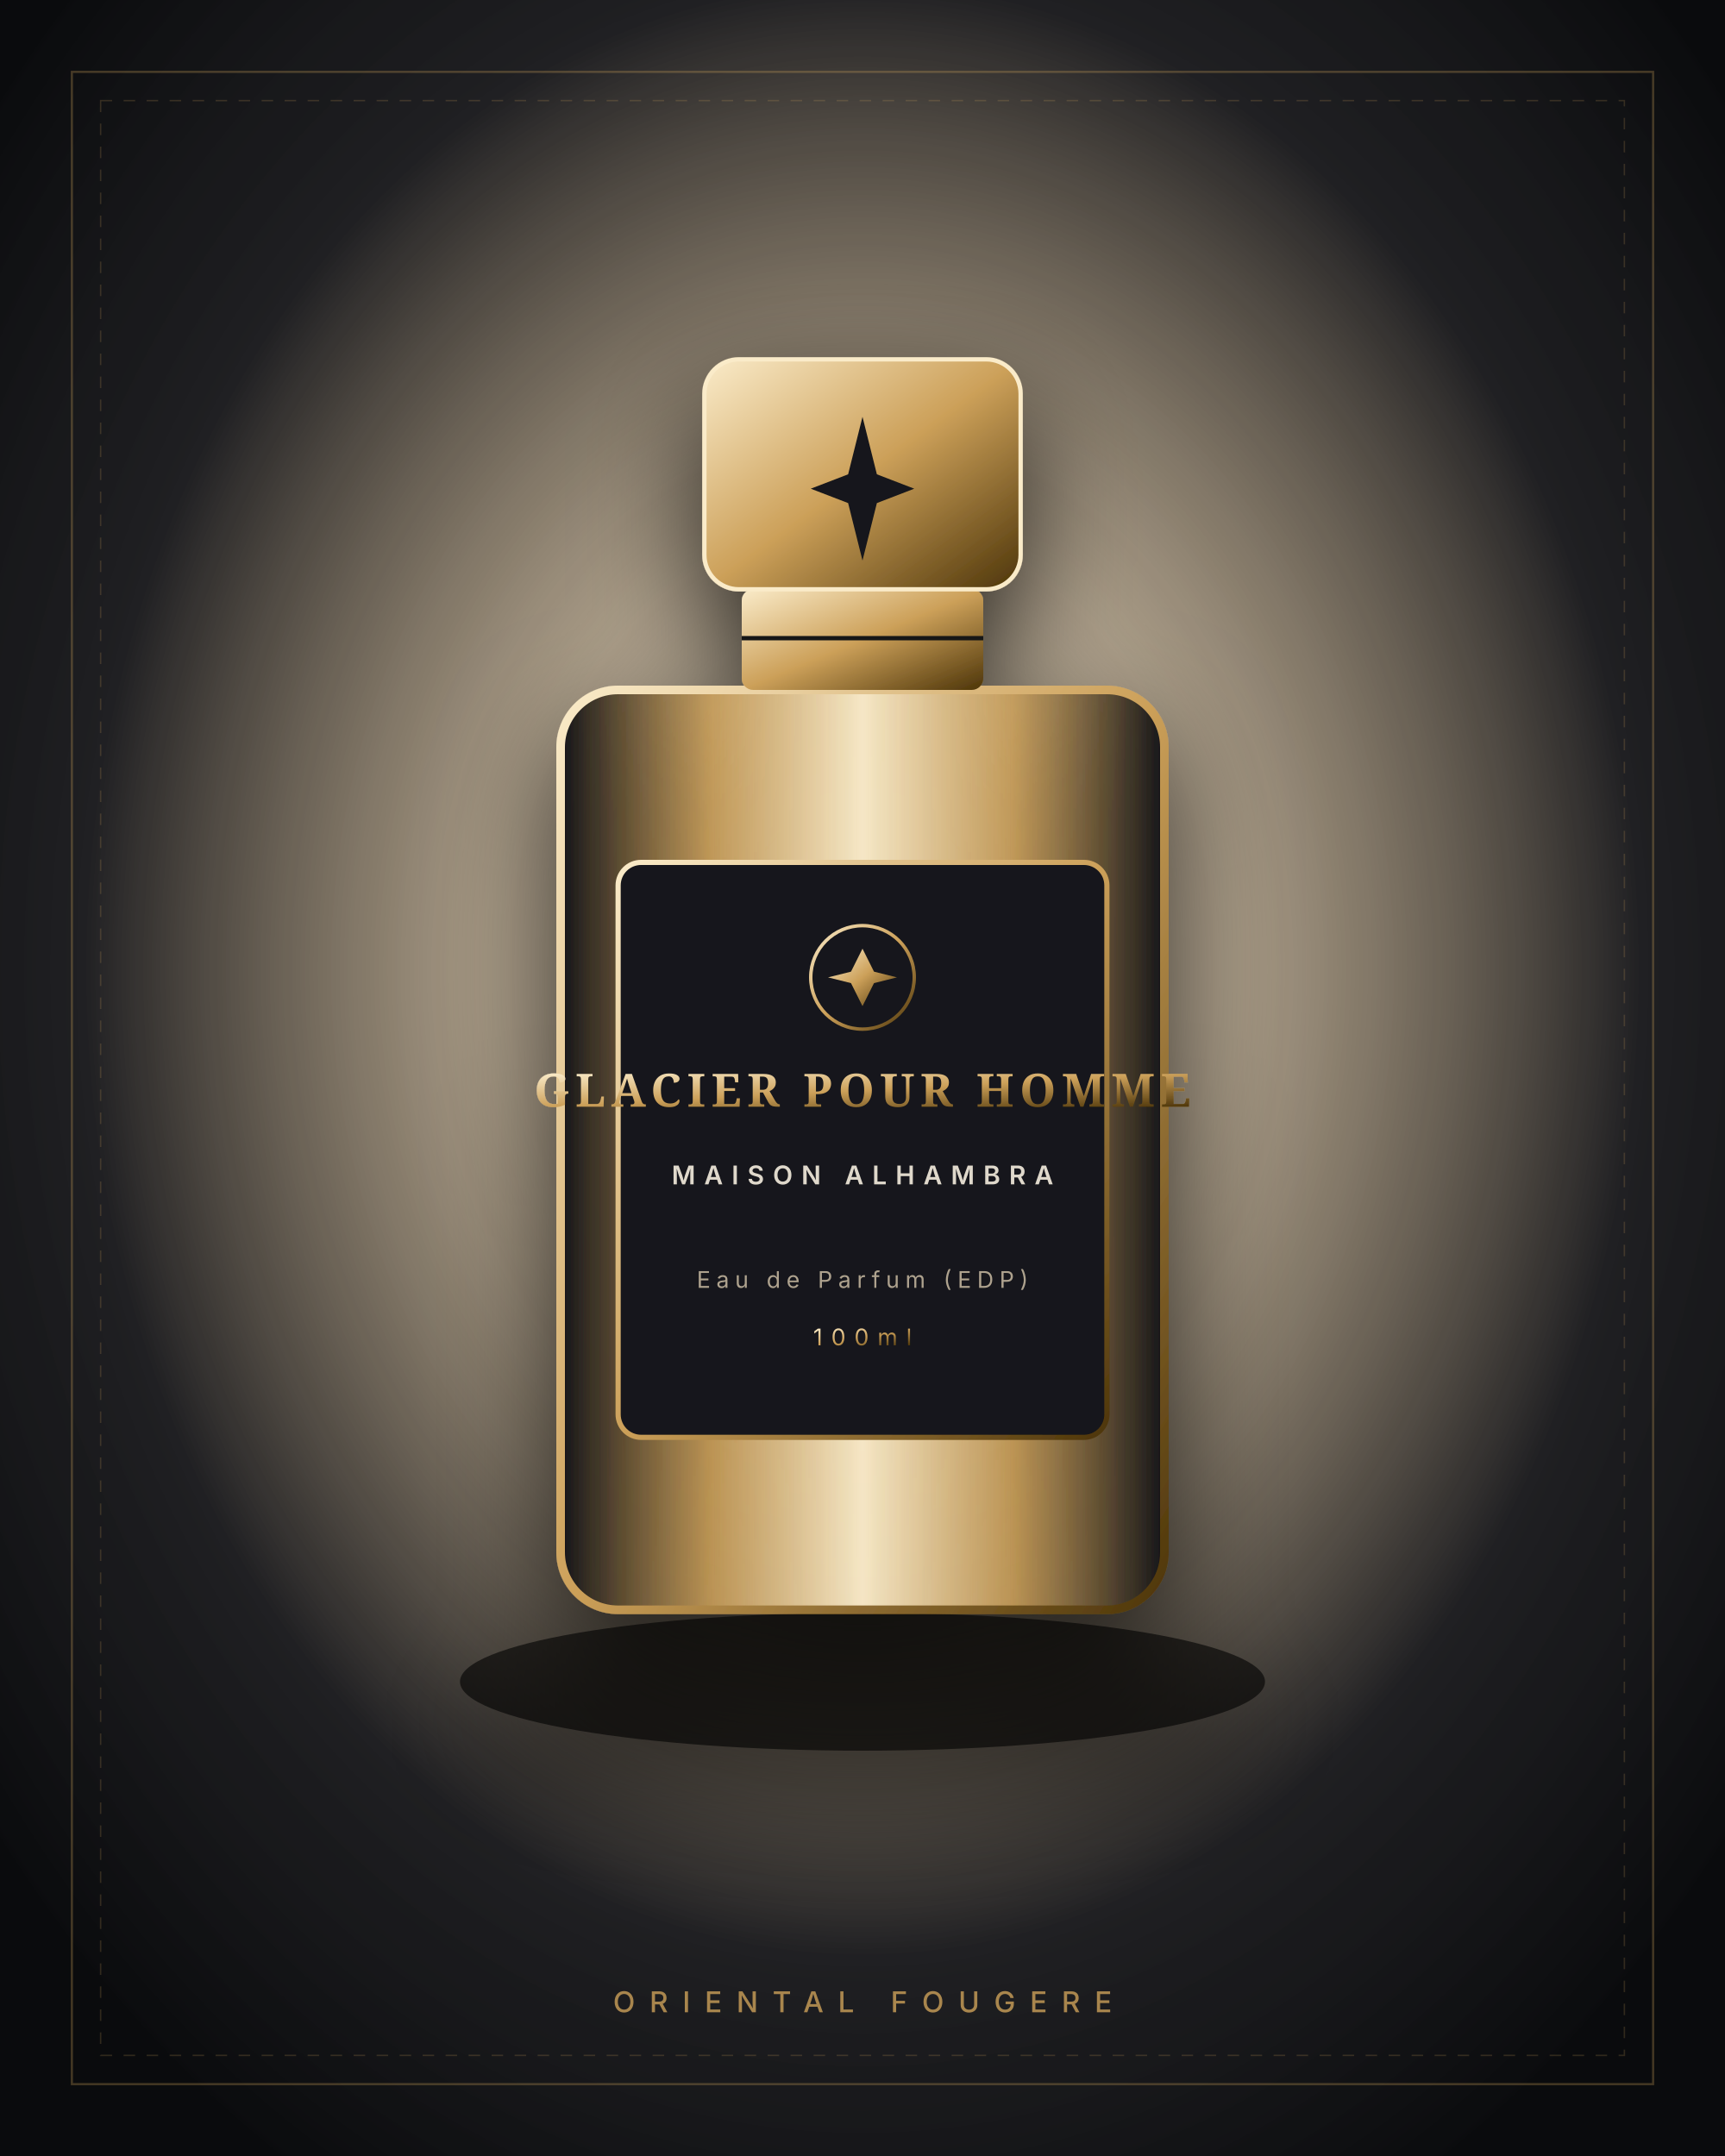
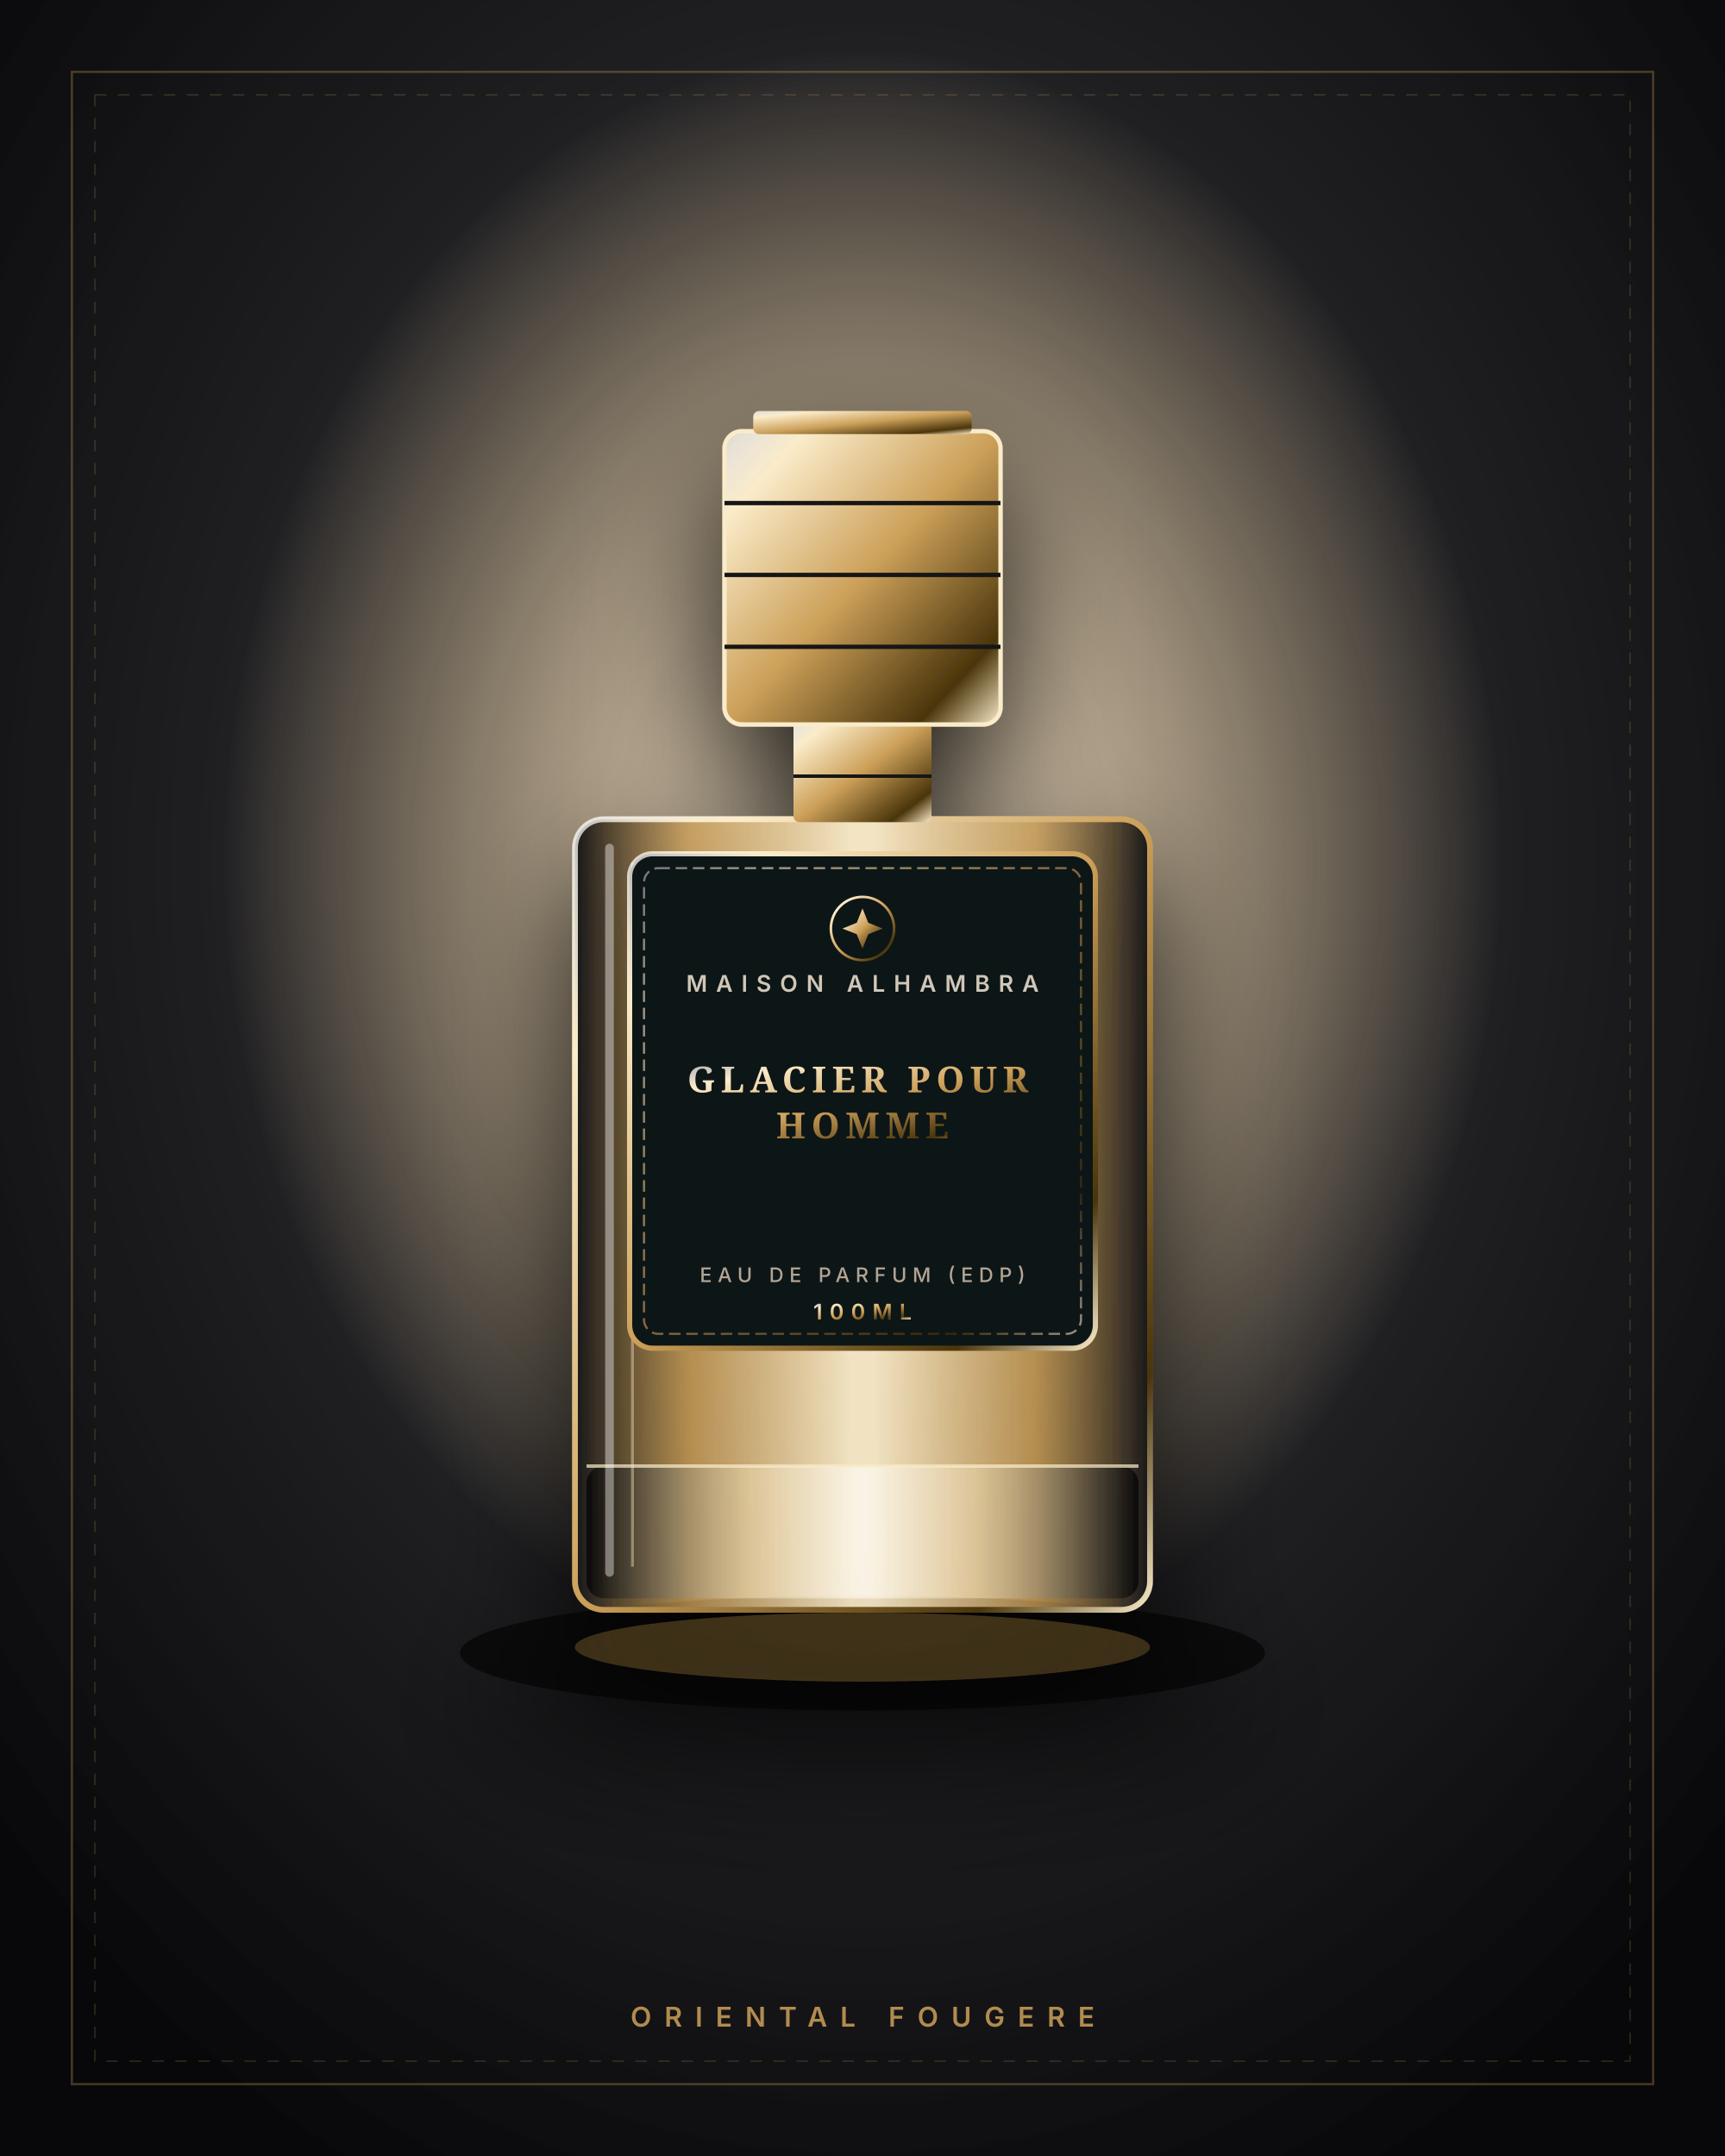
<svg xmlns="http://www.w3.org/2000/svg" viewBox="0 0 600 750" width="600" height="750">
  <defs>
-     <radialGradient id="ambG" cx="50%" cy="45%" r="65%">
-       <stop offset="0%" stop-color="#cca059" stop-opacity="0.25" />
-       <stop offset="70%" stop-color="#151518" stop-opacity="0.95" />
-       <stop offset="100%" stop-color="#0a0b0d" />
+     <radialGradient id="ambG" cx="50%" cy="40%" r="68%">
+       <stop offset="0%" stop-color="#cca059" stop-opacity="0.32" />
+       <stop offset="55%" stop-color="#151518" stop-opacity="0.95" />
+       <stop offset="100%" stop-color="#08080a" />
    </radialGradient>
    <linearGradient id="metalG" x1="0%" y1="0%" x2="100%" y2="100%">
-       <stop offset="0%" stop-color="#faebc9" />
+       <stop offset="0%" stop-color="#ffffff" stop-opacity="0.7" />
+       <stop offset="15%" stop-color="#faebc9" />
      <stop offset="50%" stop-color="#cca059" />
-       <stop offset="100%" stop-color="#4d3509" />
+       <stop offset="85%" stop-color="#4a350b" />
+       <stop offset="100%" stop-color="#faebc9" />
    </linearGradient>
    <linearGradient id="bodyG" x1="0%" y1="0%" x2="100%" y2="0%">
      <stop offset="0%" stop-color="#151518" />
-       <stop offset="25%" stop-color="#cca059" stop-opacity="0.8" />
-       <stop offset="50%" stop-color="#faebc9" stop-opacity="0.95" />
-       <stop offset="75%" stop-color="#cca059" stop-opacity="0.8" />
+       <stop offset="20%" stop-color="#cca059" stop-opacity="0.75" />
+       <stop offset="48%" stop-color="#faebc9" stop-opacity="0.92" />
+       <stop offset="52%" stop-color="#faebc9" stop-opacity="0.92" />
+       <stop offset="80%" stop-color="#cca059" stop-opacity="0.75" />
      <stop offset="100%" stop-color="#151518" />
    </linearGradient>
-     <filter id="dropShadow" x="-20%" y="-20%" width="140%" height="140%">
-       <feDropShadow dx="0" dy="16" stdDeviation="20" flood-color="#000000" flood-opacity="0.75" />
+     <linearGradient id="baseG" x1="0%" y1="0%" x2="100%" y2="0%">
+       <stop offset="0%" stop-color="#000000" stop-opacity="0.8" />
+       <stop offset="30%" stop-color="#faebc9" stop-opacity="0.4" />
+       <stop offset="50%" stop-color="#ffffff" stop-opacity="0.6" />
+       <stop offset="70%" stop-color="#faebc9" stop-opacity="0.4" />
+       <stop offset="100%" stop-color="#000000" stop-opacity="0.8" />
+     </linearGradient>
+     <filter id="flaconShadow" x="-30%" y="-20%" width="160%" height="150%">
+       <feDropShadow dx="0" dy="20" stdDeviation="22" flood-color="#000000" flood-opacity="0.85" />
    </filter>
  </defs>
  <rect width="600" height="750" fill="url(#ambG)" />
-   <rect x="25" y="25" width="550" height="700" fill="none" stroke="#cca059" stroke-width="0.75" opacity="0.3" />
-   <rect x="35" y="35" width="530" height="680" fill="none" stroke="#cca059" stroke-width="0.5" stroke-dasharray="4,4" opacity="0.2" />
-   <g transform="translate(300, 360)" filter="url(#dropShadow)">
-     <ellipse cx="0" cy="225" rx="140" ry="24" fill="#000000" opacity="0.6" />
-     <rect x="-105" y="-120" width="210" height="320" rx="20" fill="url(#bodyG)" stroke="url(#metalG)" stroke-width="3" />
-     <rect x="-85" y="-60" width="170" height="200" rx="8" fill="#14151a" stroke="url(#metalG)" stroke-width="1.8" />
-     <circle cx="0" cy="-20" r="18" fill="none" stroke="url(#metalG)" stroke-width="1.2" />
-     <polygon points="0,-30 4,-22 12,-20 4,-18 0,-10 -4,-18 -12,-20 -4,-22" fill="url(#metalG)" />
-     <text x="0" y="25" font-family="'Cinzel', 'Playfair Display', serif" font-size="16" font-weight="700" letter-spacing="2" fill="url(#metalG)" text-anchor="middle">GLACIER POUR HOMME</text>
-     <text x="0" y="52" font-family="'Inter', sans-serif" font-size="9" font-weight="600" letter-spacing="3" fill="#dfd8cb" text-anchor="middle">MAISON ALHAMBRA</text>
-     <line x1="-50" y1="68" x2="50" y2="68" stroke="url(#metalG)" stroke-width="0.8" opacity="0.6" />
-     <text x="0" y="88" font-family="'Inter', sans-serif" font-size="8" letter-spacing="2" fill="#aea28e" text-anchor="middle">Eau de Parfum (EDP)</text>
-     <text x="0" y="108" font-family="'Inter', sans-serif" font-size="8" letter-spacing="3" fill="url(#metalG)" text-anchor="middle">100ml</text>
-     <rect x="-42" y="-155" width="84" height="35" rx="4" fill="url(#metalG)" />
-     <line x1="-42" y1="-138" x2="42" y2="-138" stroke="#121316" stroke-width="1.5" />
-     <rect x="-55" y="-235" width="110" height="80" rx="12" fill="url(#metalG)" stroke="#faebc9" stroke-width="1.5" />
-     <polygon points="0,-215 5,-195 18,-190 5,-185 0,-165 -5,-185 -18,-190 -5,-195" fill="#15161a" />
+   <rect x="25" y="25" width="550" height="700" fill="none" stroke="#cca059" stroke-width="0.75" opacity="0.32" />
+   <rect x="33" y="33" width="534" height="684" fill="none" stroke="#cca059" stroke-width="0.5" stroke-dasharray="4,4" opacity="0.2" />
+   <g transform="translate(300, 365)" filter="url(#flaconShadow)">
+     <ellipse cx="0" cy="210" rx="140" ry="20" fill="#000000" opacity="0.6" />
+     <ellipse cx="0" cy="208" rx="100" ry="12" fill="#cca059" opacity="0.25" />
+     <rect x="-100" y="-80" width="200" height="275" rx="10" fill="url(#bodyG)" stroke="url(#metalG)" stroke-width="2" />
+     <rect x="-96" y="145" width="192" height="46" rx="6" fill="url(#baseG)" opacity="0.95" />
+     <line x1="-96" y1="145" x2="96" y2="145" stroke="#faebc9" stroke-width="1.2" opacity="0.7" />
+     <line x1="-88" y1="-70" x2="-88" y2="182" stroke="#ffffff" stroke-width="3" stroke-linecap="round" opacity="0.4" />
+     <line x1="-80" y1="-65" x2="-80" y2="180" stroke="#faebc9" stroke-width="1" opacity="0.4" />
+     <rect x="-81.0" y="-68.0" width="162" height="172" rx="8" fill="#111216" stroke="url(#metalG)" stroke-width="1.8" />
+     <rect x="-76.0" y="-63.0" width="152" height="162" rx="5" fill="none" stroke="url(#metalG)" stroke-width="0.75" stroke-dasharray="4,2" opacity="0.6" />
+     <g transform="translate(0, -42.0)">
+       <circle cx="0" cy="0" r="11" fill="none" stroke="url(#metalG)" stroke-width="0.9" />
+       <polygon points="0,-7 2,-2 7,0 2,2 0,7 -2,2 -7,0 -2,-2" fill="url(#metalG)" />
+     </g>
+     <text x="0" y="-20.0" font-family="'Inter', -apple-system, sans-serif" font-size="8" font-weight="600" letter-spacing="3" fill="#cfc7b8" text-anchor="middle">MAISON ALHAMBRA</text>
+     <line x1="-61.0" y1="-12.0" x2="61.0" y2="-12.0" stroke="url(#metalG)" stroke-width="0.6" opacity="0.5" />
+     <text x="0" y="15" font-family="'Cinzel', 'Playfair Display', 'Georgia', serif" font-size="12.5" font-weight="700" letter-spacing="2" fill="url(#metalG)" text-anchor="middle">
+       <tspan x="0" dy="0">GLACIER POUR</tspan>
+       <tspan x="0" dy="16">HOMME</tspan>
+     </text>
+     <line x1="-57.0" y1="66.0" x2="57.0" y2="66.0" stroke="url(#metalG)" stroke-width="0.6" opacity="0.5" />
+     <text x="0" y="81.0" font-family="'Inter', -apple-system, sans-serif" font-size="7" font-weight="500" letter-spacing="2" fill="#b0a594" text-anchor="middle">EAU DE PARFUM (EDP)</text>
+     <text x="0" y="94.0" font-family="'Inter', -apple-system, sans-serif" font-size="7.5" font-weight="600" letter-spacing="2.5" fill="url(#metalG)" text-anchor="middle">100ML</text>
+     <rect x="-24" y="-115" width="48" height="36" rx="2" fill="url(#metalG)" />
+     <line x1="-24" y1="-95" x2="24" y2="-95" stroke="#121316" stroke-width="1.2" />
+     <rect x="-48" y="-215" width="96" height="102" rx="6" fill="url(#metalG)" stroke="#faebc9" stroke-width="1.5" />
+     <line x1="-48" y1="-190" x2="48" y2="-190" stroke="#121316" stroke-width="1.5" />
+     <line x1="-48" y1="-165" x2="48" y2="-165" stroke="#121316" stroke-width="1.5" />
+     <line x1="-48" y1="-140" x2="48" y2="-140" stroke="#121316" stroke-width="1.5" />
+     <rect x="-38" y="-222" width="76" height="8" rx="2" fill="url(#metalG)" />
  </g>
-   <text x="300" y="700" font-family="'Inter', sans-serif" font-size="10" font-weight="500" letter-spacing="5" fill="#cca059" opacity="0.8" text-anchor="middle">ORIENTAL FOUGERE</text>
+   <text x="300" y="705" font-family="'Inter', -apple-system, sans-serif" font-size="9.5" font-weight="600" letter-spacing="4.5" fill="#cca059" opacity="0.85" text-anchor="middle">ORIENTAL FOUGERE</text>
</svg>
